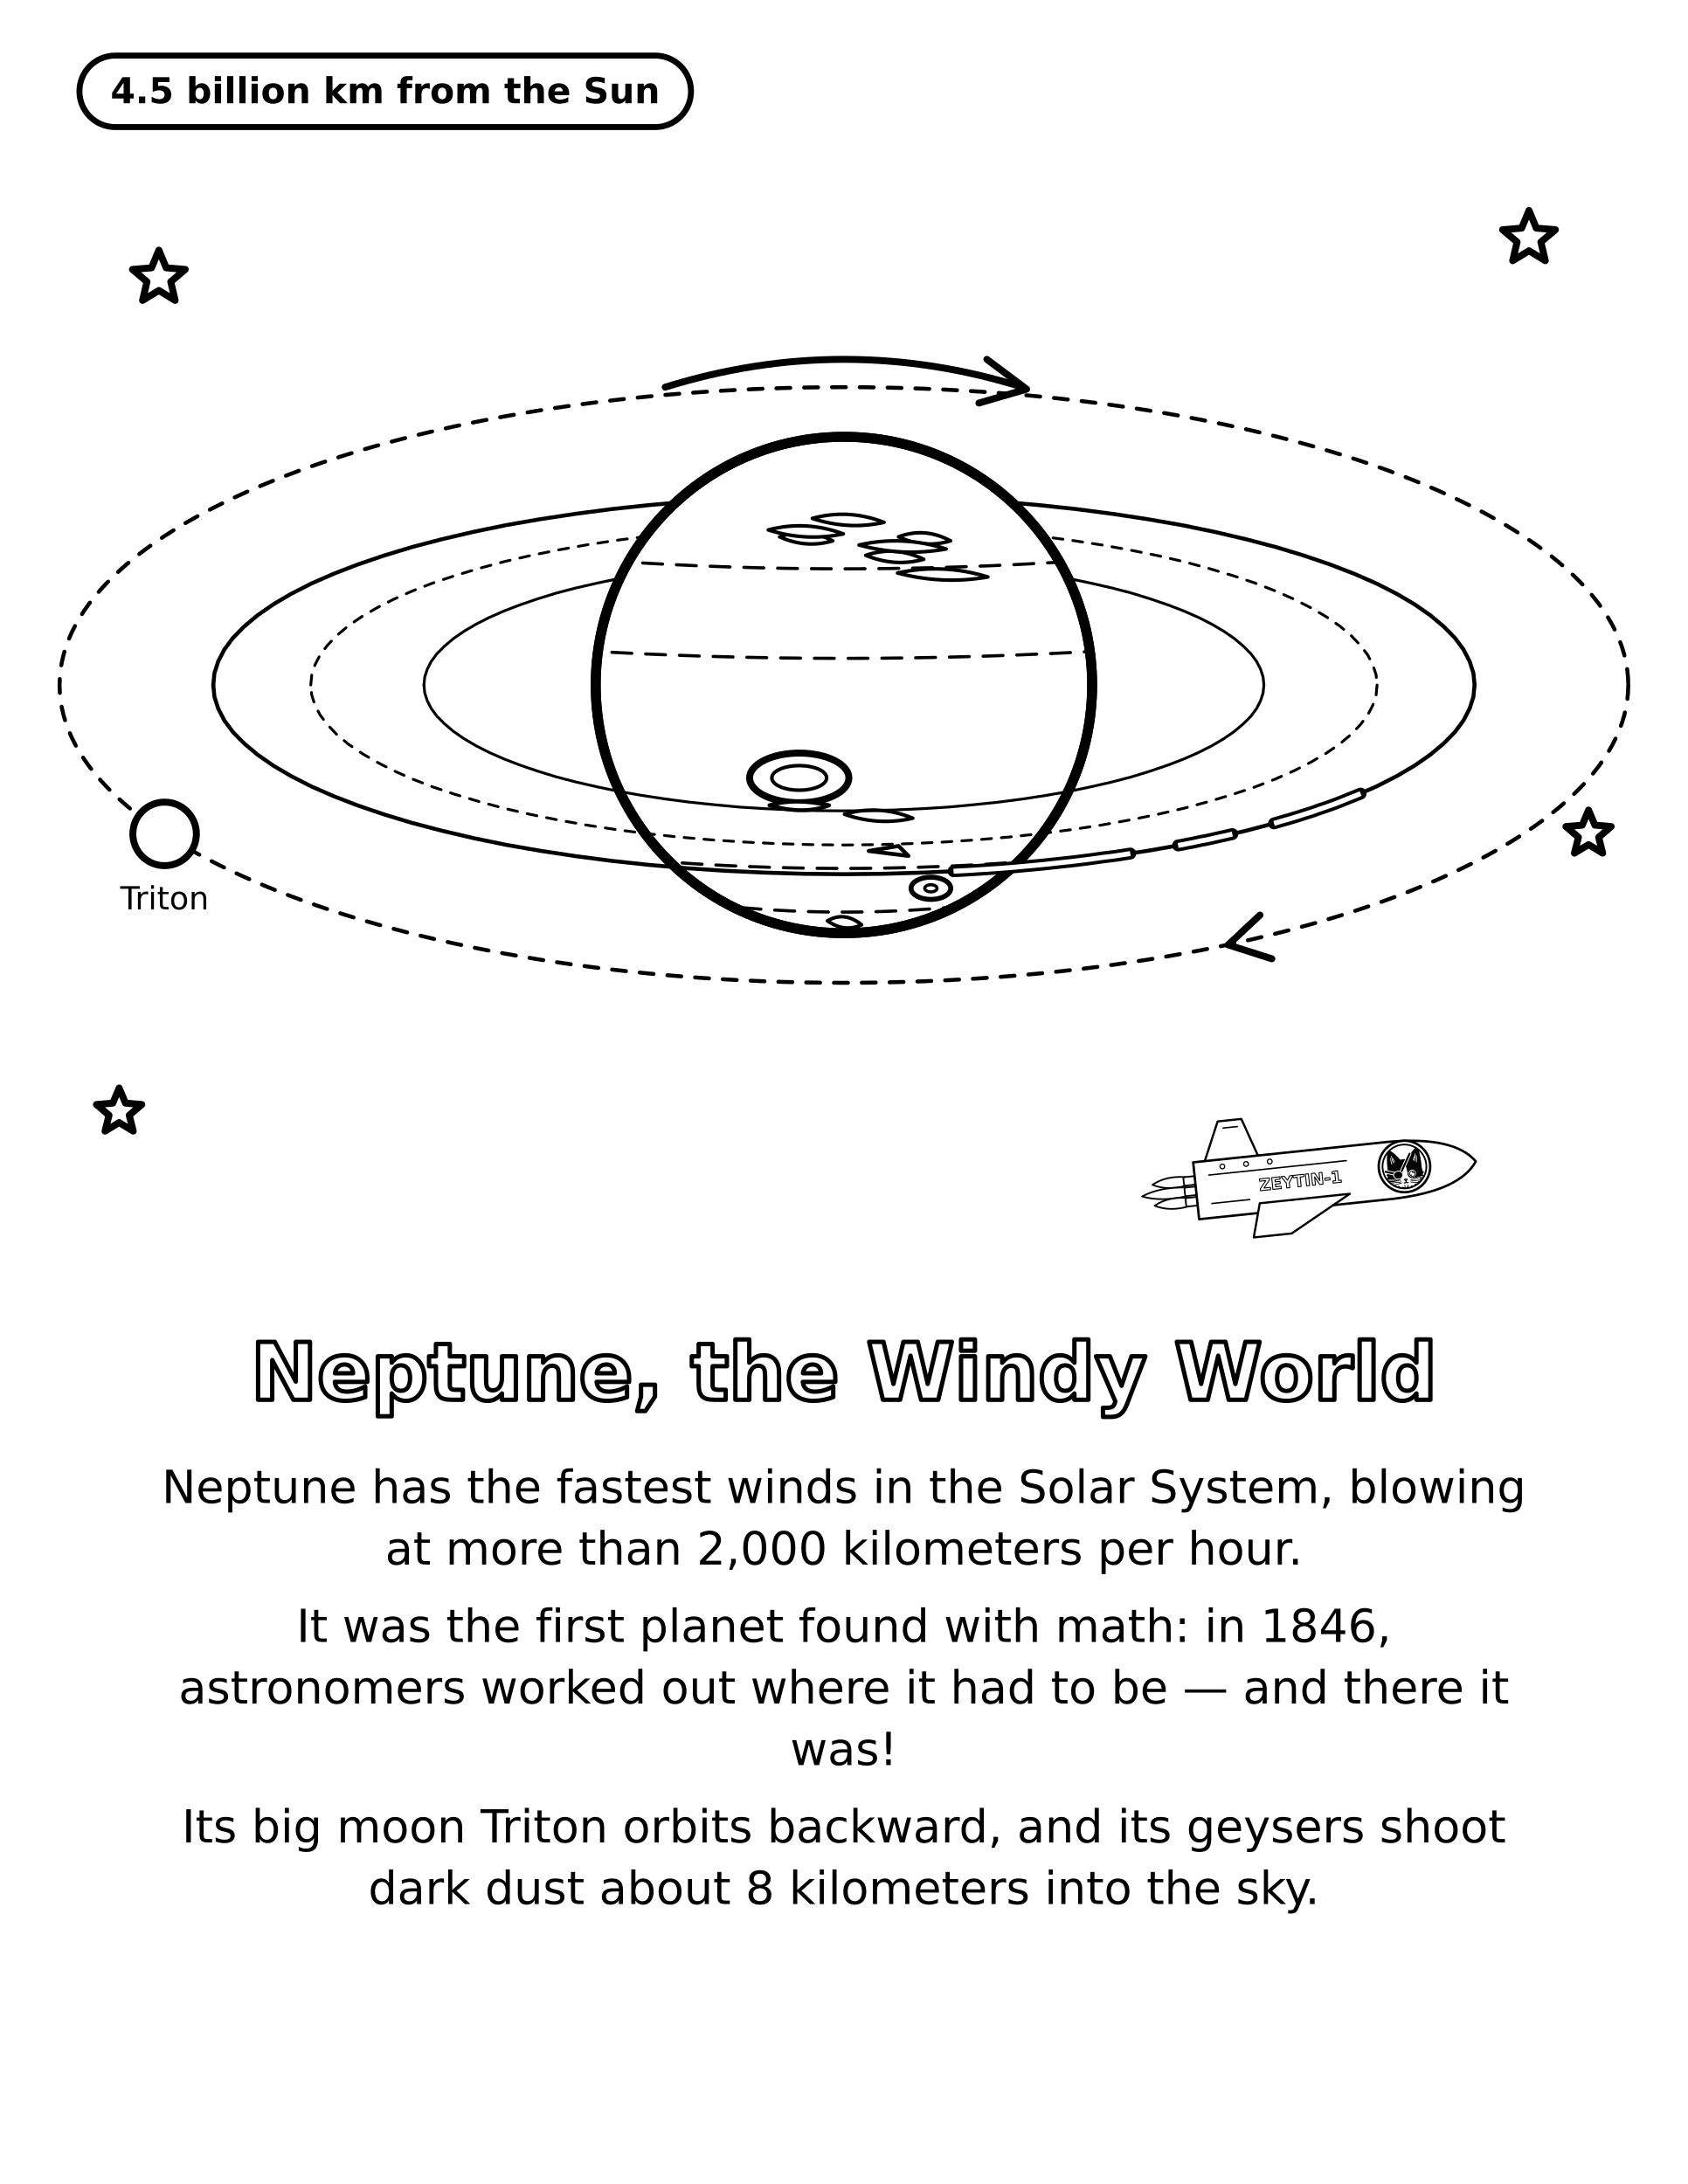
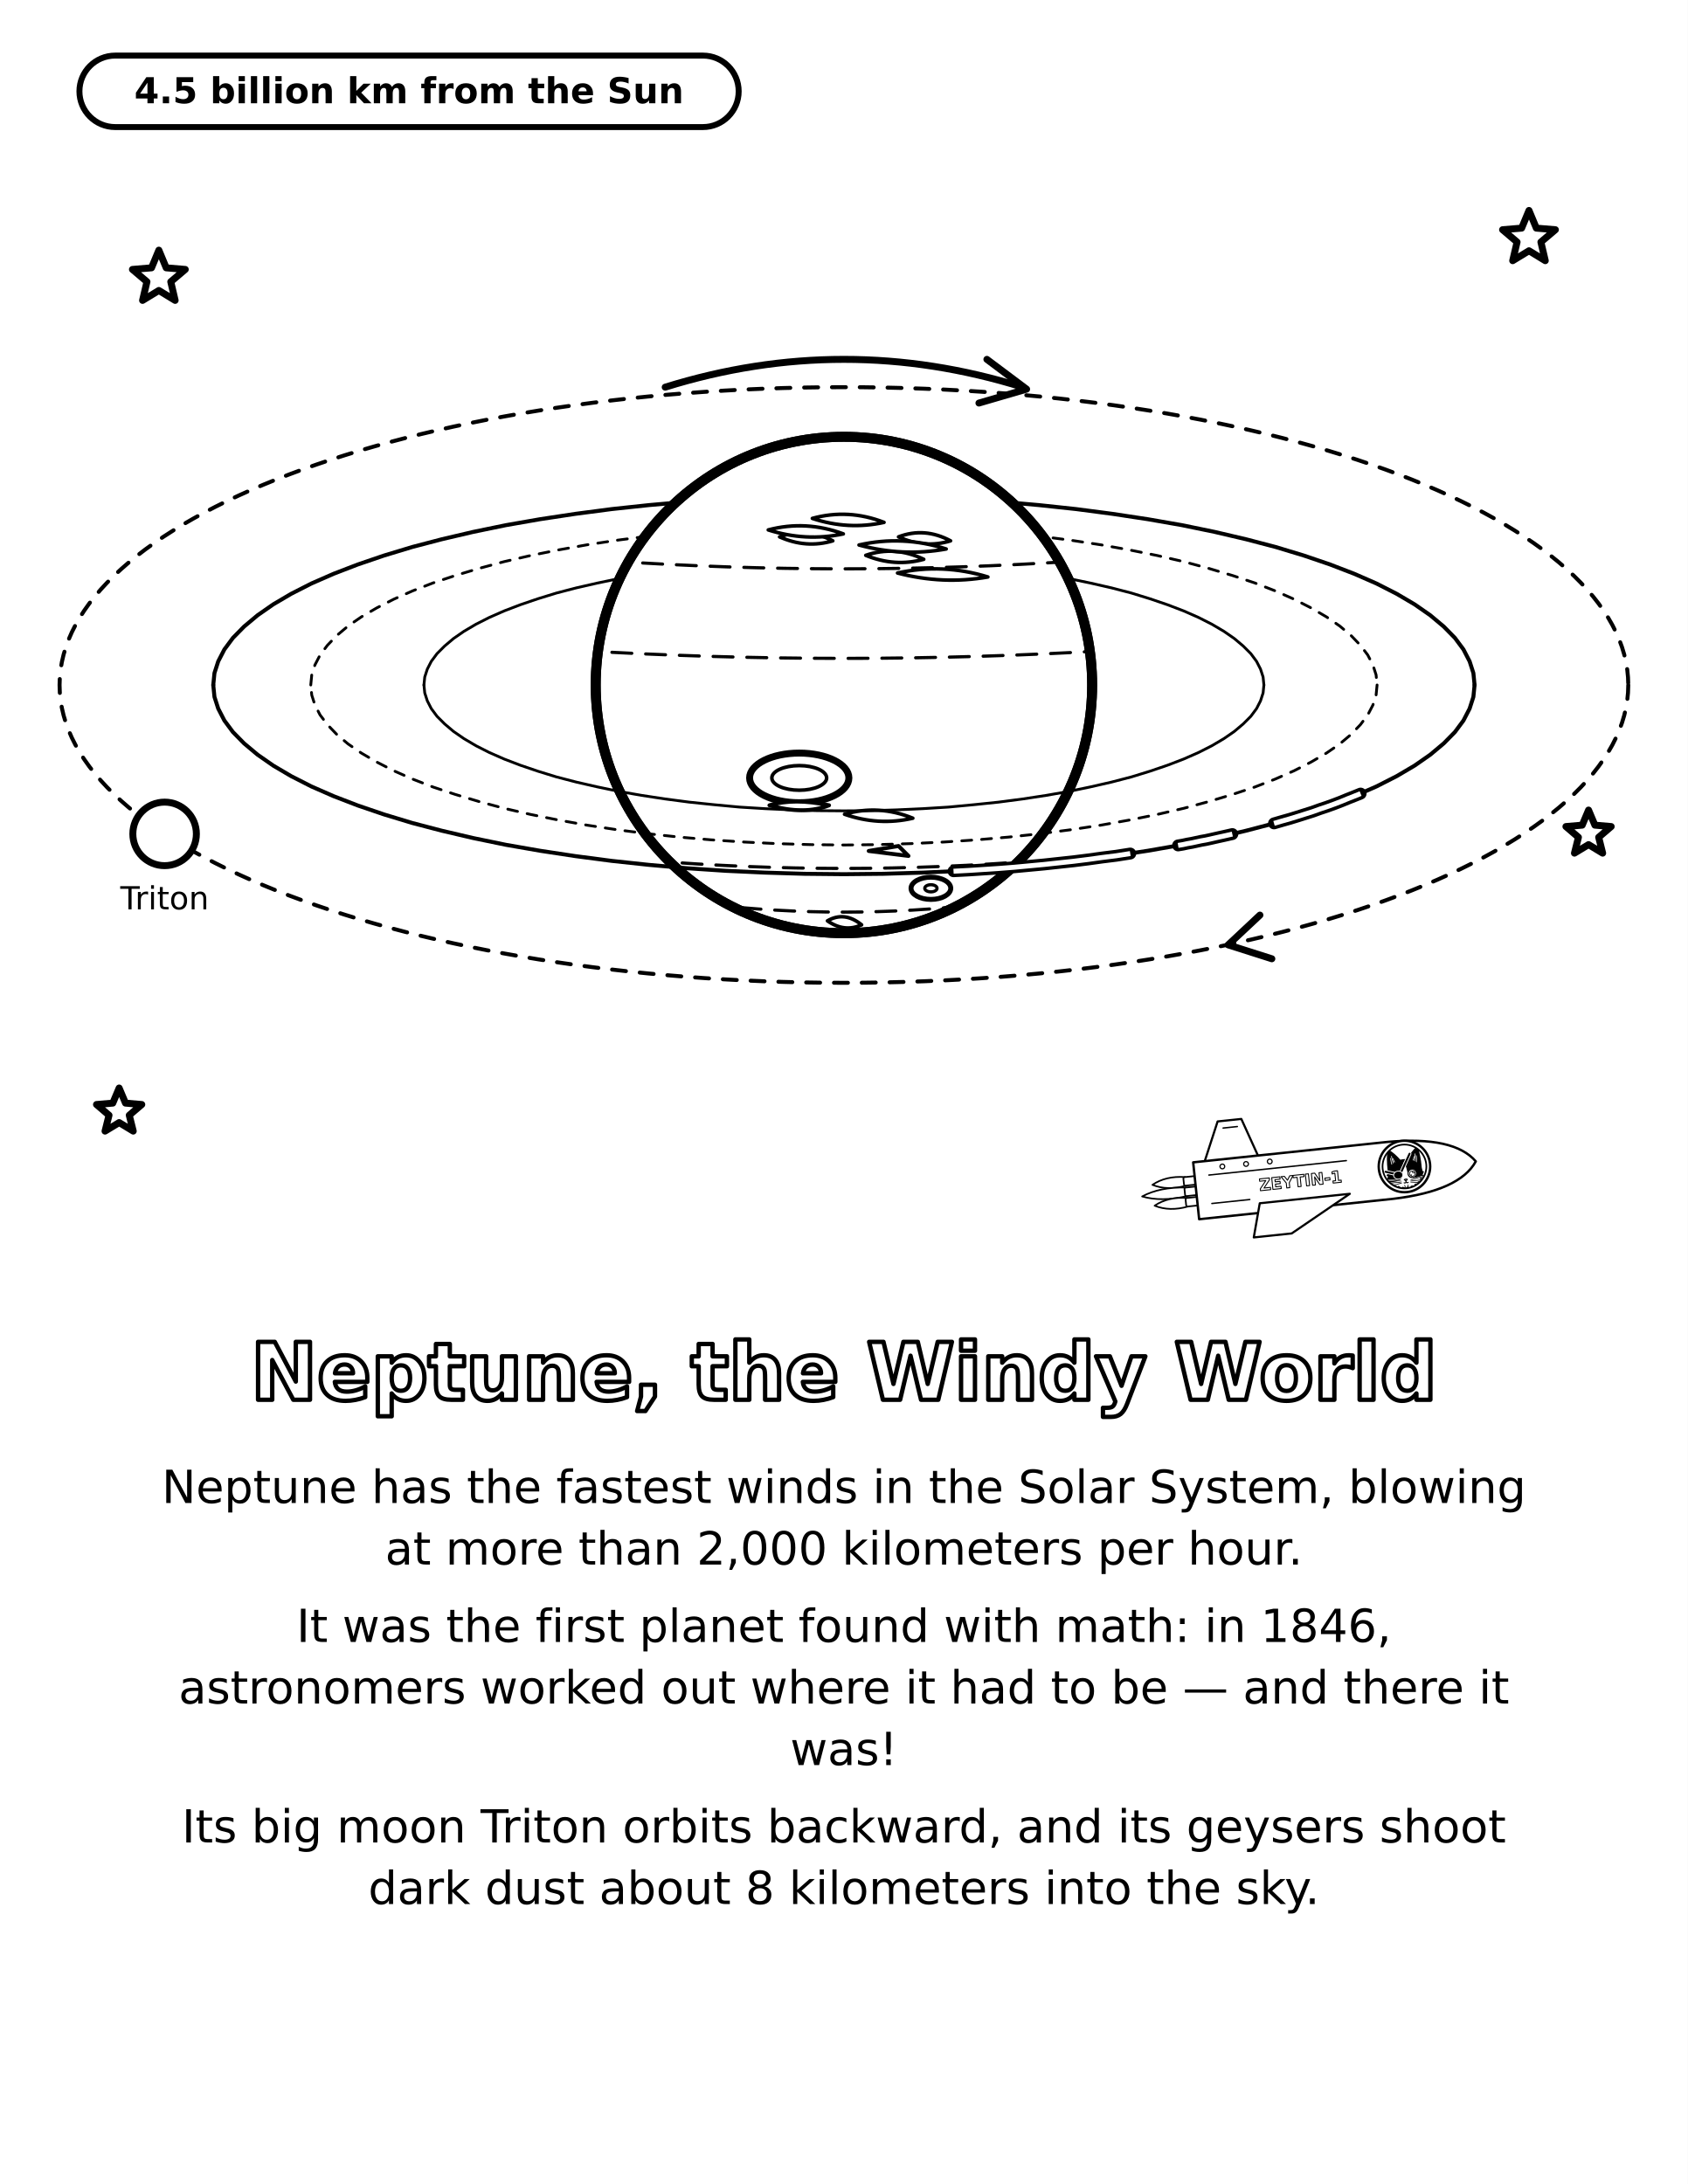
<svg xmlns="http://www.w3.org/2000/svg" viewBox="0 0 850 1100" width="850" height="1100">
  <rect width="850" height="1100" fill="#fff" />
  <path d="M 213.5,345.0 L 213.9,341.0 L 215.2,337.0 L 217.2,333.1 L 220.1,329.2 L 223.9,325.4 L 228.4,321.6 L 233.6,318.0 L 239.7,314.4 L 246.4,311.0 L 253.9,307.7 L 262.0,304.6 L 270.8,301.6 L 280.2,298.7 L 290.2,296.1 L 300.7,293.7 L 311.7,291.4 L 323.1,289.4 L 334.9,287.6 L 347.1,286.0 L 359.6,284.7 L 372.4,283.5 L 385.4,282.7 L 398.5,282.1 L 411.7,281.7 L 425.0,281.6 L 438.3,281.7 L 451.5,282.1 L 464.6,282.7 L 477.6,283.5 L 490.4,284.7 L 502.9,286.0 L 515.1,287.6 L 526.9,289.4 L 538.3,291.4 L 549.3,293.7 L 559.8,296.1 L 569.8,298.7 L 579.2,301.6 L 588.0,304.6 L 596.1,307.7 L 603.6,311.0 L 610.3,314.4 L 616.4,318.0 L 621.6,321.6 L 626.1,325.4 L 629.9,329.2 L 632.8,333.1 L 634.8,337.0 L 636.1,341.0 L 636.5,345.0" fill="none" stroke="#000" stroke-linejoin="round" stroke-linecap="round" stroke-width="1.40" />
  <path d="M 156.5,345.0 L 157.0,339.9 L 158.6,334.9 L 161.2,329.9 L 164.9,325.0 L 169.6,320.1 L 175.3,315.3 L 182.0,310.7 L 189.7,306.2 L 198.3,301.8 L 207.8,297.6 L 218.1,293.6 L 229.2,289.9 L 241.2,286.3 L 253.8,282.9 L 267.2,279.8 L 281.1,277.0 L 295.6,274.4 L 310.7,272.1 L 326.1,270.1 L 342.0,268.4 L 358.2,267.0 L 374.7,265.9 L 391.3,265.1 L 408.1,264.6 L 425.0,264.4 L 441.9,264.6 L 458.7,265.1 L 475.3,265.9 L 491.8,267.0 L 508.0,268.4 L 523.9,270.1 L 539.3,272.1 L 554.4,274.4 L 568.9,277.0 L 582.8,279.8 L 596.2,282.9 L 608.8,286.3 L 620.8,289.9 L 631.9,293.6 L 642.2,297.6 L 651.7,301.8 L 660.3,306.2 L 668.0,310.7 L 674.7,315.3 L 680.4,320.1 L 685.1,325.0 L 688.8,329.9 L 691.4,334.9 L 693.0,339.9 L 693.5,345.0" fill="none" stroke="#000" stroke-linejoin="round" stroke-linecap="round" stroke-width="1.40" stroke-dasharray="5 5" />
  <path d="M 107.4,345.0 L 108.0,339.0 L 109.9,333.1 L 113.0,327.1 L 117.3,321.3 L 122.9,315.6 L 129.7,309.9 L 137.6,304.4 L 146.6,299.1 L 156.8,293.9 L 168.0,289.0 L 180.2,284.3 L 193.4,279.8 L 207.6,275.5 L 222.5,271.6 L 238.3,267.9 L 254.8,264.5 L 272.0,261.5 L 289.8,258.8 L 308.1,256.4 L 326.8,254.4 L 346.0,252.7 L 365.5,251.4 L 385.2,250.5 L 405.1,249.9 L 425.0,249.7 L 444.9,249.9 L 464.8,250.5 L 484.5,251.4 L 504.0,252.7 L 523.2,254.4 L 541.9,256.4 L 560.2,258.8 L 578.0,261.5 L 595.2,264.5 L 611.7,267.9 L 627.5,271.6 L 642.4,275.5 L 656.6,279.8 L 669.8,284.3 L 682.0,289.0 L 693.2,293.9 L 703.4,299.1 L 712.4,304.4 L 720.3,309.9 L 727.1,315.6 L 732.7,321.3 L 737.0,327.1 L 740.1,333.1 L 742.0,339.0 L 742.6,345.0" fill="none" stroke="#000" stroke-linejoin="round" stroke-linecap="round" stroke-width="2.00" />
  <defs>
    <clipPath id="n425">
      <circle cx="425" cy="345" r="125" />
    </clipPath>
  </defs>
  <circle cx="425" cy="345" r="125" fill="#fff" stroke="#000" stroke-linejoin="round" stroke-linecap="round" stroke-width="5.00" />
  <g clip-path="url(#n425)">
    <path d="M 356.3,455.4 Q 425.0,463.4 493.7,455.4" fill="none" stroke="#000" stroke-linejoin="round" stroke-linecap="round" stroke-width="1.60" stroke-dasharray="10 7" />
    <path d="M 326.6,433.4 Q 425.0,441.4 523.4,433.4" fill="none" stroke="#000" stroke-linejoin="round" stroke-linecap="round" stroke-width="1.60" stroke-dasharray="10 7" />
    <path d="M 291.2,327.6 Q 425.0,335.6 558.8,327.6" fill="none" stroke="#000" stroke-linejoin="round" stroke-linecap="round" stroke-width="1.60" stroke-dasharray="10 7" />
    <path d="M 306.7,282.5 Q 425.0,290.5 543.3,282.5" fill="none" stroke="#000" stroke-linejoin="round" stroke-linecap="round" stroke-width="1.60" stroke-dasharray="10 7" />
    <path d="M 436.0,279.7 q 14.6,-5.0 29.2,2.0 q -14.6,4.0 -29.2,-2.0 Z" fill="#fff" stroke="#000" stroke-linejoin="round" stroke-linecap="round" stroke-width="1.80" />
    <path d="M 392.6,270.4 q 13.4,-5.0 26.8,2.0 q -13.4,4.0 -26.8,-2.0 Z" fill="#fff" stroke="#000" stroke-linejoin="round" stroke-linecap="round" stroke-width="1.80" />
    <path d="M 452.0,288.6 q 22.7,-5.0 45.5,2.0 q -22.7,4.0 -45.5,-2.0 Z" fill="#fff" stroke="#000" stroke-linejoin="round" stroke-linecap="round" stroke-width="1.80" />
    <path d="M 452.5,270.4 q 13.1,-5.0 26.2,2.0 q -13.1,4.0 -26.2,-2.0 Z" fill="#fff" stroke="#000" stroke-linejoin="round" stroke-linecap="round" stroke-width="1.80" />
    <path d="M 409.1,261.1 q 18.1,-5.0 36.1,2.0 q -18.1,4.0 -36.1,-2.0 Z" fill="#fff" stroke="#000" stroke-linejoin="round" stroke-linecap="round" stroke-width="1.80" />
    <path d="M 386.9,266.9 q 18.9,-5.0 37.8,2.0 q -18.9,4.0 -37.8,-2.0 Z" fill="#fff" stroke="#000" stroke-linejoin="round" stroke-linecap="round" stroke-width="1.80" />
    <path d="M 416.7,463.8 q 8.6,-5.0 17.2,2.0 q -8.6,4.0 -17.2,-2.0 Z" fill="#fff" stroke="#000" stroke-linejoin="round" stroke-linecap="round" stroke-width="1.80" />
    <path d="M 432.6,274.5 q 21.9,-5.0 43.9,2.0 q -21.9,4.0 -43.9,-2.0 Z" fill="#fff" stroke="#000" stroke-linejoin="round" stroke-linecap="round" stroke-width="1.80" />
    <path d="M 425.3,410.1 q 17.2,-5.0 34.4,2.0 q -17.2,4.0 -34.4,-2.0 Z" fill="#fff" stroke="#000" stroke-linejoin="round" stroke-linecap="round" stroke-width="1.80" />
    <ellipse cx="402.5" cy="391.8" rx="25.0" ry="12.5" fill="#fff" stroke="#000" stroke-linejoin="round" stroke-linecap="round" stroke-width="3.50" />
    <ellipse cx="402.5" cy="391.8" rx="13.8" ry="6.2" fill="none" stroke="#000" stroke-linejoin="round" stroke-linecap="round" stroke-width="1.80" />
    <path d="M 387.5,405.6 q 12.5,-3.8 30.0,0.0 q -12.5,5.0 -30.0,0.0 Z" fill="#fff" stroke="#000" stroke-linejoin="round" stroke-linecap="round" stroke-width="2.00" />
    <path d="M 437.5,428.6 l 15.0,-2.5 l 5.0,5.0 Z" fill="#fff" stroke="#000" stroke-linejoin="round" stroke-linecap="round" stroke-width="2.00" />
    <ellipse cx="468.8" cy="447.4" rx="10.0" ry="5.6" fill="#fff" stroke="#000" stroke-linejoin="round" stroke-linecap="round" stroke-width="2.50" />
    <ellipse cx="468.8" cy="447.4" rx="3.1" ry="1.8" fill="#fff" stroke="#000" stroke-linejoin="round" stroke-linecap="round" stroke-width="1.60" />
  </g>
  <circle cx="425" cy="345" r="125" fill="none" stroke="#000" stroke-linejoin="round" stroke-linecap="round" stroke-width="5.00" />
  <path d="M 636.5,345.0 L 636.1,349.0 L 634.8,353.0 L 632.8,356.9 L 629.9,360.8 L 626.1,364.6 L 621.6,368.4 L 616.4,372.0 L 610.3,375.6 L 603.6,379.0 L 596.1,382.3 L 588.0,385.4 L 579.2,388.4 L 569.8,391.3 L 559.8,393.9 L 549.3,396.3 L 538.3,398.6 L 526.9,400.6 L 515.1,402.4 L 502.9,404.0 L 490.4,405.3 L 477.6,406.5 L 464.6,407.3 L 451.5,407.9 L 438.3,408.3 L 425.0,408.4 L 411.7,408.3 L 398.5,407.9 L 385.4,407.3 L 372.4,406.5 L 359.6,405.3 L 347.1,404.0 L 334.9,402.4 L 323.1,400.6 L 311.7,398.6 L 300.7,396.3 L 290.2,393.9 L 280.2,391.3 L 270.8,388.4 L 262.0,385.4 L 253.9,382.3 L 246.4,379.0 L 239.7,375.6 L 233.6,372.0 L 228.4,368.4 L 223.9,364.6 L 220.1,360.8 L 217.2,356.9 L 215.2,353.0 L 213.9,349.0 L 213.5,345.0" fill="none" stroke="#000" stroke-linejoin="round" stroke-linecap="round" stroke-width="1.40" />
  <path d="M 693.5,345.0 L 693.0,350.1 L 691.4,355.1 L 688.8,360.1 L 685.1,365.0 L 680.4,369.9 L 674.7,374.7 L 668.0,379.3 L 660.3,383.8 L 651.7,388.2 L 642.2,392.4 L 631.9,396.4 L 620.8,400.1 L 608.8,403.7 L 596.2,407.1 L 582.8,410.2 L 568.9,413.0 L 554.4,415.6 L 539.3,417.9 L 523.9,419.9 L 508.0,421.6 L 491.8,423.0 L 475.3,424.1 L 458.7,424.9 L 441.9,425.4 L 425.0,425.6 L 408.1,425.4 L 391.3,424.9 L 374.7,424.1 L 358.2,423.0 L 342.0,421.6 L 326.1,419.9 L 310.7,417.9 L 295.6,415.6 L 281.1,413.0 L 267.2,410.2 L 253.8,407.1 L 241.2,403.7 L 229.2,400.1 L 218.1,396.4 L 207.8,392.4 L 198.3,388.2 L 189.7,383.8 L 182.0,379.3 L 175.3,374.7 L 169.6,369.9 L 164.9,365.0 L 161.2,360.1 L 158.6,355.1 L 157.0,350.1 L 156.5,345.0" fill="none" stroke="#000" stroke-linejoin="round" stroke-linecap="round" stroke-width="1.40" stroke-dasharray="5 5" />
  <path d="M 742.6,345.0 L 742.0,351.0 L 740.1,356.9 L 737.0,362.9 L 732.7,368.7 L 727.1,374.4 L 720.3,380.1 L 712.4,385.6 L 703.4,390.9 L 693.2,396.1 L 682.0,401.0 L 669.8,405.7 L 656.6,410.2 L 642.4,414.5 L 627.5,418.4 L 611.7,422.1 L 595.2,425.5 L 578.0,428.5 L 560.2,431.2 L 541.9,433.6 L 523.2,435.6 L 504.0,437.3 L 484.5,438.6 L 464.8,439.5 L 444.9,440.1 L 425.0,440.3 L 405.1,440.1 L 385.2,439.5 L 365.5,438.6 L 346.0,437.3 L 326.8,435.6 L 308.1,433.6 L 289.8,431.2 L 272.0,428.5 L 254.8,425.5 L 238.3,422.1 L 222.5,418.4 L 207.6,414.5 L 193.4,410.2 L 180.2,405.7 L 168.0,401.0 L 156.8,396.1 L 146.6,390.9 L 137.6,385.6 L 129.7,380.1 L 122.9,374.4 L 117.3,368.7 L 113.0,362.9 L 109.9,356.9 L 108.0,351.0 L 107.4,345.0" fill="none" stroke="#000" stroke-linejoin="round" stroke-linecap="round" stroke-width="2.00" />
  <path d="M 685.2,399.7 L 682.0,401.0 L 678.7,402.3 L 675.3,403.7 L 671.9,405.0 L 668.3,406.3 L 664.7,407.5 L 661.1,408.8 L 657.3,410.0 L 653.5,411.2 L 649.6,412.4 L 645.7,413.5 L 641.6,414.7" fill="none" stroke="#000" stroke-linejoin="round" stroke-linecap="round" stroke-width="6.00" />
  <path d="M 685.2,399.7 L 682.0,401.0 L 678.7,402.3 L 675.3,403.7 L 671.9,405.0 L 668.3,406.3 L 664.7,407.5 L 661.1,408.8 L 657.3,410.0 L 653.5,411.2 L 649.6,412.4 L 645.7,413.5 L 641.6,414.7" fill="none" stroke="#fff" stroke-width="2.50" />
  <path d="M 620.6,420.1 L 618.4,420.6 L 616.2,421.1 L 613.9,421.6 L 611.7,422.1 L 609.5,422.6 L 607.2,423.1 L 604.9,423.5 L 602.6,424.0 L 600.3,424.5 L 598.0,424.9 L 595.7,425.4 L 593.3,425.8" fill="none" stroke="#000" stroke-linejoin="round" stroke-linecap="round" stroke-width="6.00" />
  <path d="M 620.6,420.1 L 618.4,420.6 L 616.2,421.1 L 613.9,421.6 L 611.7,422.1 L 609.5,422.6 L 607.2,423.1 L 604.9,423.5 L 602.6,424.0 L 600.3,424.5 L 598.0,424.9 L 595.7,425.4 L 593.3,425.8" fill="none" stroke="#fff" stroke-width="2.50" />
  <path d="M 569.2,429.9 L 562.2,431.0 L 555.0,431.9 L 547.8,432.9 L 540.6,433.8 L 533.2,434.6 L 525.8,435.4 L 518.3,436.1 L 510.8,436.8 L 503.2,437.4 L 495.6,437.9 L 487.9,438.4 L 480.2,438.8" fill="none" stroke="#000" stroke-linejoin="round" stroke-linecap="round" stroke-width="6.00" />
  <path d="M 569.2,429.9 L 562.2,431.0 L 555.0,431.9 L 547.8,432.9 L 540.6,433.8 L 533.2,434.6 L 525.8,435.4 L 518.3,436.1 L 510.8,436.8 L 503.2,437.4 L 495.6,437.9 L 487.9,438.4 L 480.2,438.8" fill="none" stroke="#fff" stroke-width="2.50" />
  <ellipse cx="425" cy="345" rx="395" ry="150" fill="none" stroke="#000" stroke-linejoin="round" stroke-linecap="round" stroke-width="2" stroke-dasharray="7 7" />
  <circle cx="82.9" cy="420.0" r="16" fill="#fff" stroke="#000" stroke-linejoin="round" stroke-linecap="round" stroke-width="3.5" />
  <text x="82.9" y="458.0" text-anchor="middle" font-family="DejaVu Sans" font-size="16" fill="#000">Triton</text>
  <path d="M 634.5,460.9 L 618.5,475.9 L 640.5,482.9" fill="none" stroke="#000" stroke-linejoin="round" stroke-linecap="round" stroke-width="3.5" />
  <path d="M 335,195 Q 425,167 515,195" fill="none" stroke="#000" stroke-linejoin="round" stroke-linecap="round" stroke-width="3.5" />
  <path d="M 497,181 L 517,196 L 493,203" fill="none" stroke="#000" stroke-linejoin="round" stroke-linecap="round" stroke-width="3.5" />
  <g transform="translate(600,600) rotate(-6) scale(0.24)">
    <path d="M -10,-31 Q -50,-38 -80,-22 Q -50,-6 -10,-13 Z" fill="#fff" stroke="#000" stroke-linejoin="round" stroke-linecap="round" stroke-width="3.5" />
    <path d="M -10,-9 Q -65.0,-16 -104.0,0 Q -65.0,16 -10,9 Z" fill="#fff" stroke="#000" stroke-linejoin="round" stroke-linecap="round" stroke-width="3.5" />
    <path d="M -10,13 Q -50,6 -80,22 Q -50,38 -10,31 Z" fill="#fff" stroke="#000" stroke-linejoin="round" stroke-linecap="round" stroke-width="3.5" />
    <path d="M 30,-50 L 70,-140 L 120,-140 L 150,-50 Z" fill="#fff" stroke="#000" stroke-linejoin="round" stroke-linecap="round" stroke-width="4.5" />
    <path d="M 80,-125 L 110,-125" fill="none" stroke="#000" stroke-linejoin="round" stroke-linecap="round" stroke-width="3" />
    <rect x="-14" y="-31" width="26" height="18" rx="3" fill="#fff" stroke="#000" stroke-linejoin="round" stroke-linecap="round" stroke-width="3.5" />
    <rect x="-14" y="-9" width="26" height="18" rx="3" fill="#fff" stroke="#000" stroke-linejoin="round" stroke-linecap="round" stroke-width="3.5" />
    <rect x="-14" y="13" width="26" height="18" rx="3" fill="#fff" stroke="#000" stroke-linejoin="round" stroke-linecap="round" stroke-width="3.5" />
    <path d="M 10,-60 L 420,-60 Q 560,-58 600,0 Q 560,58 420,60 L 10,60 Z" fill="#fff" stroke="#000" stroke-linejoin="round" stroke-linecap="round" stroke-width="5" />
    <path d="M 140,40 L 330,40 L 200,110 L 120,110 Z" fill="#fff" stroke="#000" stroke-linejoin="round" stroke-linecap="round" stroke-width="4.5" />
    <path d="M 40,-30 L 330,-30 M 40,30 L 120,30" fill="none" stroke="#000" stroke-linejoin="round" stroke-linecap="round" stroke-width="3" />
    <circle cx="70" cy="-45" r="5" fill="#fff" stroke="#000" stroke-linejoin="round" stroke-linecap="round" stroke-width="2.5" />
    <circle cx="120" cy="-45" r="5" fill="#fff" stroke="#000" stroke-linejoin="round" stroke-linecap="round" stroke-width="2.5" />
    <circle cx="170" cy="-45" r="5" fill="#fff" stroke="#000" stroke-linejoin="round" stroke-linecap="round" stroke-width="2.5" />
    <text x="230" y="14" text-anchor="middle" font-family="DejaVu Sans" font-weight="bold" font-size="34" fill="#fff" stroke="#000" stroke-width="2" stroke-linejoin="round">ZEYTIN-1</text>
    <defs>
      <clipPath id="wr">
        <circle cx="450" cy="-5" r="46" />
      </clipPath>
    </defs>
    <circle cx="450" cy="-5" r="54" fill="#fff" stroke="#000" stroke-linejoin="round" stroke-linecap="round" stroke-width="5" />
    <g clip-path="url(#wr)">
      <g transform="translate(450,-5) rotate(0) translate(0,15) scale(0.27)">
        <defs>
          <clipPath id="hcr">
            <path d="M 140.4,0.0 L 139.6,2.0 L 138.6,4.0 L 137.6,6.0 L 136.6,7.9 L 135.4,9.8 L 134.3,11.7 L 133.2,13.6 L 132.0,15.4 L 130.9,17.2 L 129.8,19.0 L 128.8,20.8 L 127.8,22.6 L 127.0,24.4 L 126.2,26.1 L 144.3,32.1 L 141.7,33.7 L 139.1,35.3 L 136.3,36.8 L 133.5,38.2 L 130.8,39.6 L 128.4,40.9 L 126.0,42.3 L 123.8,43.7 L 121.8,45.1 L 119.9,46.5 L 118.2,47.9 L 116.6,49.3 L 115.1,50.8 L 113.8,52.4 L 130.6,62.6 L 127.0,63.4 L 123.5,64.1 L 120.2,64.8 L 117.0,65.6 L 114.1,66.4 L 111.2,67.1 L 108.5,68.0 L 106.0,68.8 L 103.6,69.7 L 101.4,70.7 L 99.2,71.7 L 97.2,72.7 L 95.3,73.9 L 93.6,75.1 L 106.6,88.6 L 102.9,88.5 L 99.3,88.5 L 95.9,88.5 L 92.6,88.5 L 89.5,88.6 L 86.5,88.8 L 83.7,89.0 L 81.0,89.3 L 78.4,89.6 L 75.9,90.0 L 73.5,90.6 L 71.3,91.2 L 69.1,91.8 L 67.0,92.6 L 75.4,108.5 L 71.8,107.6 L 68.4,106.8 L 65.1,106.1 L 61.9,105.4 L 58.8,104.8 L 55.9,104.3 L 53.1,103.9 L 50.4,103.6 L 47.8,103.4 L 45.3,103.3 L 42.8,103.3 L 40.4,103.4 L 38.1,103.6 L 35.9,103.9 L 39.0,121.0 L 35.8,119.4 L 32.8,117.9 L 29.8,116.5 L 26.9,115.1 L 24.2,113.9 L 21.5,112.8 L 18.9,111.8 L 16.4,110.9 L 13.9,110.2 L 11.5,109.5 L 9.2,109.0 L 6.8,108.5 L 4.5,108.2 L 2.3,108.1 L 0.0,125.3 L -2.6,123.0 L -5.1,120.9 L -7.5,118.9 L -9.8,117.0 L -12.1,115.2 L -14.4,113.6 L -16.6,112.1 L -18.7,110.7 L -20.9,109.4 L -23.0,108.3 L -25.1,107.2 L -27.2,106.3 L -29.3,105.5 L -31.5,104.9 L -39.0,121.0 L -40.8,118.3 L -42.6,115.7 L -44.3,113.2 L -46.0,110.9 L -47.6,108.7 L -49.3,106.6 L -50.9,104.7 L -52.6,102.9 L -54.2,101.2 L -55.9,99.6 L -57.6,98.2 L -59.4,96.8 L -61.2,95.6 L -63.1,94.5 L -75.4,108.5 L -76.3,105.5 L -77.2,102.6 L -78.1,99.9 L -79.0,97.2 L -79.9,94.8 L -80.8,92.4 L -81.8,90.2 L -82.8,88.1 L -83.9,86.1 L -85.0,84.2 L -86.3,82.4 L -87.5,80.8 L -88.9,79.2 L -90.4,77.7 L -106.6,88.6 L -106.5,85.5 L -106.5,82.5 L -106.5,79.7 L -106.6,77.0 L -106.7,74.4 L -106.8,71.9 L -107.1,69.5 L -107.4,67.3 L -107.9,65.1 L -108.4,63.0 L -109.0,61.1 L -109.7,59.2 L -110.6,57.4 L -111.5,55.7 L -130.6,62.6 L -129.5,59.7 L -128.6,56.8 L -127.7,54.1 L -126.9,51.4 L -126.2,48.9 L -125.6,46.5 L -125.1,44.1 L -124.7,41.9 L -124.5,39.7 L -124.3,37.6 L -124.3,35.6 L -124.4,33.6 L -124.7,31.7 L -125.0,29.8 L -125.6,28.0 L -142.0,29.4 L -140.0,26.8 L -138.2,24.4 L -136.6,22.1 L -135.2,19.8 L -134.0,17.6 L -133.0,15.5 L -132.2,13.5 L -131.5,11.5 L -131.0,9.5 L -130.6,7.6 L -130.3,5.7 L -130.1,3.8 L -130.0,1.9 L -140.4,0.0 L -138.5,-2.0 L -136.8,-4.0 L -135.3,-5.9 L -134.0,-7.8 L -132.8,-9.7 L -131.7,-11.5 L -130.8,-13.3 L -129.9,-15.2 L -129.2,-17.0 L -128.5,-18.8 L -127.9,-20.7 L -127.3,-22.5 L -126.7,-24.3 L -126.1,-26.1 L -125.6,-28.0 L -125.7,-29.9 L -124.5,-31.6 L -123.6,-33.4 L -122.9,-35.2 L -122.2,-36.9 L -121.4,-38.7 L -120.5,-40.5 L -119.7,-42.2 L -118.8,-43.9 L -117.8,-45.6 L -116.8,-47.3 L -115.8,-49.0 L -114.8,-50.7 L -113.7,-52.4 L -112.6,-54.0 L -111.4,-55.6 L -110.2,-57.2 L -109.0,-58.8 L -107.8,-60.4 L -106.5,-61.9 L -105.2,-63.5 L -103.8,-65.0 L -102.4,-66.5 L -101.0,-68.0 L -99.6,-69.4 L -98.1,-70.9 L -96.6,-72.3 L -95.1,-73.7 L -93.5,-75.0 L -91.9,-76.4 L -90.3,-77.7 L -88.7,-79.0 L -87.0,-80.3 L -85.3,-81.5 L -83.6,-82.7 L -81.8,-83.9 L -80.0,-85.1 L -78.2,-86.3 L -76.4,-87.4 L -74.6,-88.5 L -72.7,-89.5 L -70.8,-90.6 L -68.9,-91.6 L -67.0,-92.6 L -65.0,-93.5 L -63.0,-94.5 L -61.0,-95.4 L -59.0,-96.2 L -57.0,-97.1 L -54.9,-97.9 L -52.9,-98.7 L -50.8,-99.4 L -48.7,-100.1 L -46.6,-100.8 L -44.5,-101.5 L -42.3,-102.1 L -40.2,-102.7 L -38.0,-103.3 L -35.8,-103.8 L -33.6,-104.3 L -31.4,-104.8 L -29.2,-105.2 L -27.0,-105.6 L -24.8,-106.0 L -22.6,-106.4 L -20.3,-106.7 L -18.1,-106.9 L -15.8,-107.2 L -13.6,-107.4 L -11.3,-107.6 L -9.1,-107.7 L -6.8,-107.9 L -4.5,-107.9 L -2.3,-108.0 L -0.0,-108.0 L 2.3,-108.0 L 4.5,-107.9 L 6.8,-107.9 L 9.1,-107.7 L 11.3,-107.6 L 13.6,-107.4 L 15.8,-107.2 L 18.1,-106.9 L 20.3,-106.7 L 22.6,-106.4 L 24.8,-106.0 L 27.0,-105.6 L 29.2,-105.2 L 31.4,-104.8 L 33.6,-104.3 L 35.8,-103.8 L 38.0,-103.3 L 40.2,-102.7 L 42.3,-102.1 L 44.5,-101.5 L 46.6,-100.8 L 48.7,-100.1 L 50.8,-99.4 L 52.9,-98.7 L 54.9,-97.9 L 57.0,-97.1 L 59.0,-96.2 L 61.0,-95.4 L 63.0,-94.5 L 65.0,-93.5 L 67.0,-92.6 L 68.9,-91.6 L 70.8,-90.6 L 72.7,-89.5 L 74.6,-88.5 L 76.4,-87.4 L 78.2,-86.3 L 80.0,-85.1 L 81.8,-83.9 L 83.6,-82.7 L 85.3,-81.5 L 87.0,-80.3 L 88.7,-79.0 L 90.3,-77.7 L 91.9,-76.4 L 93.5,-75.0 L 95.1,-73.7 L 96.6,-72.3 L 98.1,-70.9 L 99.6,-69.4 L 101.0,-68.0 L 102.4,-66.5 L 103.8,-65.0 L 105.2,-63.5 L 106.5,-61.9 L 107.8,-60.4 L 109.0,-58.8 L 110.2,-57.2 L 111.4,-55.6 L 112.6,-54.0 L 113.7,-52.4 L 114.8,-50.7 L 115.8,-49.0 L 116.8,-47.3 L 117.8,-45.6 L 118.8,-43.9 L 119.7,-42.2 L 120.5,-40.5 L 121.4,-38.7 L 122.2,-36.9 L 122.9,-35.2 L 123.6,-33.4 L 124.3,-31.6 L 125.0,-29.8 L 126.9,-28.3 L 127.8,-26.5 L 128.6,-24.7 L 129.2,-22.8 L 129.6,-20.9 L 129.9,-19.0 L 130.2,-17.1 L 130.3,-15.2 L 130.4,-13.3 L 130.4,-11.4 L 130.3,-9.5 L 130.2,-7.6 L 130.2,-5.7 L 130.1,-3.8 L 130.0,-1.9 Z" />
          </clipPath>
        </defs>
        <path d="M -128,-30 Q -130,-140 -112,-195 Q -65,-160 -25,-100 Z" fill="#000" stroke="#000" stroke-linejoin="round" stroke-linecap="round" stroke-width="9.90" />
        <path d="M -92,-70 Q -102,-100.0 -100,-130" fill="none" stroke="#fff" stroke-linecap="round" stroke-width="5.50" />
        <path d="M -80,-80 Q -90,-112.5 -92,-145" fill="none" stroke="#fff" stroke-linecap="round" stroke-width="5.50" />
        <path d="M -68,-88 Q -78,-106.5 -82,-125" fill="none" stroke="#fff" stroke-linecap="round" stroke-width="5.50" />
        <path d="M 128,-30 Q 130,-140 112,-195 Q 65,-160 25,-100 Z" fill="#000" stroke="#000" stroke-linejoin="round" stroke-linecap="round" stroke-width="9.90" />
        <path d="M 92,-70 Q 102,-100.0 100,-130" fill="none" stroke="#fff" stroke-linecap="round" stroke-width="5.50" />
        <path d="M 80,-80 Q 90,-112.5 92,-145" fill="none" stroke="#fff" stroke-linecap="round" stroke-width="5.50" />
        <path d="M 68,-88 Q 78,-106.5 82,-125" fill="none" stroke="#fff" stroke-linecap="round" stroke-width="5.50" />
        <path d="M 140.4,0.0 L 139.6,2.0 L 138.6,4.0 L 137.6,6.0 L 136.6,7.9 L 135.4,9.8 L 134.3,11.7 L 133.2,13.6 L 132.0,15.4 L 130.9,17.2 L 129.8,19.0 L 128.8,20.8 L 127.8,22.6 L 127.0,24.4 L 126.2,26.1 L 144.3,32.1 L 141.7,33.7 L 139.1,35.3 L 136.3,36.8 L 133.5,38.2 L 130.8,39.6 L 128.4,40.9 L 126.0,42.3 L 123.8,43.7 L 121.8,45.1 L 119.9,46.5 L 118.2,47.9 L 116.6,49.3 L 115.1,50.8 L 113.8,52.4 L 130.6,62.6 L 127.0,63.4 L 123.5,64.1 L 120.2,64.8 L 117.0,65.6 L 114.1,66.4 L 111.2,67.1 L 108.5,68.0 L 106.0,68.8 L 103.6,69.7 L 101.4,70.7 L 99.2,71.7 L 97.2,72.7 L 95.3,73.9 L 93.6,75.1 L 106.6,88.6 L 102.9,88.5 L 99.3,88.5 L 95.9,88.5 L 92.6,88.5 L 89.5,88.6 L 86.5,88.8 L 83.7,89.0 L 81.0,89.3 L 78.4,89.6 L 75.9,90.0 L 73.5,90.6 L 71.3,91.2 L 69.1,91.8 L 67.0,92.6 L 75.4,108.5 L 71.8,107.6 L 68.4,106.8 L 65.1,106.1 L 61.9,105.4 L 58.8,104.8 L 55.9,104.3 L 53.1,103.9 L 50.4,103.6 L 47.8,103.4 L 45.3,103.3 L 42.8,103.3 L 40.4,103.4 L 38.1,103.6 L 35.9,103.9 L 39.0,121.0 L 35.8,119.4 L 32.8,117.9 L 29.8,116.5 L 26.9,115.1 L 24.2,113.9 L 21.5,112.8 L 18.9,111.8 L 16.4,110.9 L 13.9,110.2 L 11.5,109.5 L 9.2,109.0 L 6.8,108.5 L 4.5,108.2 L 2.3,108.1 L 0.0,125.3 L -2.6,123.0 L -5.1,120.9 L -7.5,118.9 L -9.8,117.0 L -12.1,115.2 L -14.4,113.6 L -16.6,112.1 L -18.7,110.7 L -20.9,109.4 L -23.0,108.3 L -25.1,107.2 L -27.2,106.3 L -29.3,105.5 L -31.5,104.9 L -39.0,121.0 L -40.8,118.3 L -42.6,115.7 L -44.3,113.2 L -46.0,110.9 L -47.6,108.7 L -49.3,106.6 L -50.9,104.7 L -52.6,102.9 L -54.2,101.2 L -55.9,99.6 L -57.6,98.2 L -59.4,96.8 L -61.2,95.6 L -63.1,94.5 L -75.4,108.5 L -76.3,105.5 L -77.2,102.6 L -78.1,99.9 L -79.0,97.2 L -79.9,94.8 L -80.8,92.4 L -81.8,90.2 L -82.8,88.1 L -83.9,86.1 L -85.0,84.2 L -86.3,82.4 L -87.5,80.8 L -88.9,79.2 L -90.4,77.7 L -106.6,88.6 L -106.5,85.5 L -106.5,82.5 L -106.5,79.7 L -106.6,77.0 L -106.7,74.4 L -106.8,71.9 L -107.1,69.5 L -107.4,67.3 L -107.9,65.1 L -108.4,63.0 L -109.0,61.1 L -109.7,59.2 L -110.6,57.4 L -111.5,55.7 L -130.6,62.6 L -129.5,59.7 L -128.6,56.8 L -127.7,54.1 L -126.9,51.4 L -126.2,48.9 L -125.6,46.5 L -125.1,44.1 L -124.7,41.9 L -124.5,39.7 L -124.3,37.6 L -124.3,35.6 L -124.4,33.6 L -124.7,31.7 L -125.0,29.8 L -125.6,28.0 L -142.0,29.4 L -140.0,26.8 L -138.2,24.4 L -136.6,22.1 L -135.2,19.8 L -134.0,17.6 L -133.0,15.5 L -132.2,13.5 L -131.5,11.5 L -131.0,9.5 L -130.6,7.6 L -130.3,5.7 L -130.1,3.8 L -130.0,1.9 L -140.4,0.0 L -138.5,-2.0 L -136.8,-4.0 L -135.3,-5.9 L -134.0,-7.8 L -132.8,-9.7 L -131.7,-11.5 L -130.8,-13.3 L -129.9,-15.2 L -129.2,-17.0 L -128.5,-18.8 L -127.9,-20.7 L -127.3,-22.5 L -126.7,-24.3 L -126.1,-26.1 L -125.6,-28.0 L -125.7,-29.9 L -124.5,-31.6 L -123.6,-33.4 L -122.9,-35.2 L -122.2,-36.9 L -121.4,-38.7 L -120.5,-40.5 L -119.7,-42.2 L -118.8,-43.9 L -117.8,-45.6 L -116.8,-47.3 L -115.8,-49.0 L -114.8,-50.7 L -113.7,-52.4 L -112.6,-54.0 L -111.4,-55.6 L -110.2,-57.2 L -109.0,-58.8 L -107.8,-60.4 L -106.5,-61.9 L -105.2,-63.5 L -103.8,-65.0 L -102.4,-66.5 L -101.0,-68.0 L -99.6,-69.4 L -98.1,-70.9 L -96.6,-72.3 L -95.1,-73.7 L -93.5,-75.0 L -91.9,-76.4 L -90.3,-77.7 L -88.7,-79.0 L -87.0,-80.3 L -85.3,-81.5 L -83.6,-82.7 L -81.8,-83.9 L -80.0,-85.1 L -78.2,-86.3 L -76.4,-87.4 L -74.6,-88.5 L -72.7,-89.5 L -70.8,-90.6 L -68.9,-91.6 L -67.0,-92.6 L -65.0,-93.5 L -63.0,-94.5 L -61.0,-95.4 L -59.0,-96.2 L -57.0,-97.1 L -54.9,-97.9 L -52.9,-98.7 L -50.8,-99.4 L -48.7,-100.1 L -46.6,-100.8 L -44.5,-101.5 L -42.3,-102.1 L -40.2,-102.7 L -38.0,-103.3 L -35.8,-103.8 L -33.6,-104.3 L -31.4,-104.8 L -29.2,-105.2 L -27.0,-105.6 L -24.8,-106.0 L -22.6,-106.4 L -20.3,-106.7 L -18.1,-106.9 L -15.8,-107.2 L -13.6,-107.4 L -11.3,-107.6 L -9.1,-107.7 L -6.8,-107.9 L -4.5,-107.9 L -2.3,-108.0 L -0.0,-108.0 L 2.3,-108.0 L 4.5,-107.9 L 6.8,-107.9 L 9.1,-107.7 L 11.3,-107.6 L 13.6,-107.4 L 15.8,-107.2 L 18.1,-106.9 L 20.3,-106.7 L 22.6,-106.4 L 24.8,-106.0 L 27.0,-105.6 L 29.2,-105.2 L 31.4,-104.8 L 33.6,-104.3 L 35.8,-103.8 L 38.0,-103.3 L 40.2,-102.7 L 42.3,-102.1 L 44.5,-101.5 L 46.6,-100.8 L 48.7,-100.1 L 50.8,-99.4 L 52.9,-98.7 L 54.9,-97.9 L 57.0,-97.1 L 59.0,-96.2 L 61.0,-95.4 L 63.0,-94.5 L 65.0,-93.5 L 67.0,-92.6 L 68.9,-91.6 L 70.8,-90.6 L 72.7,-89.5 L 74.6,-88.5 L 76.4,-87.4 L 78.2,-86.3 L 80.0,-85.1 L 81.8,-83.9 L 83.6,-82.7 L 85.3,-81.5 L 87.0,-80.3 L 88.7,-79.0 L 90.3,-77.7 L 91.9,-76.4 L 93.5,-75.0 L 95.1,-73.7 L 96.6,-72.3 L 98.1,-70.9 L 99.6,-69.4 L 101.0,-68.0 L 102.4,-66.5 L 103.8,-65.0 L 105.2,-63.5 L 106.5,-61.9 L 107.8,-60.4 L 109.0,-58.8 L 110.2,-57.2 L 111.4,-55.6 L 112.6,-54.0 L 113.7,-52.4 L 114.8,-50.7 L 115.8,-49.0 L 116.8,-47.3 L 117.8,-45.6 L 118.8,-43.9 L 119.7,-42.2 L 120.5,-40.5 L 121.4,-38.7 L 122.2,-36.9 L 122.9,-35.2 L 123.6,-33.4 L 124.3,-31.6 L 125.0,-29.8 L 126.9,-28.3 L 127.8,-26.5 L 128.6,-24.7 L 129.2,-22.8 L 129.6,-20.9 L 129.9,-19.0 L 130.2,-17.1 L 130.3,-15.2 L 130.4,-13.3 L 130.4,-11.4 L 130.3,-9.5 L 130.2,-7.6 L 130.2,-5.7 L 130.1,-3.8 L 130.0,-1.9 Z" fill="#fff" stroke="#000" stroke-linejoin="round" stroke-linecap="round" stroke-width="9.90" />
        <g clip-path="url(#hcr)">
          <path d="M -160,60 L -160,-160 L 160,-160 L 160,22 C 130,30 100,44 76,42 C 48,40 26,30 20,4 C 16,-30 12,-62 0,-92 C -12,-62 -16,-30 -20,4 C -24,30 -40,50 -74,56 C -104,62 -140,60 -160,58 Z" fill="#000" />
        </g>
        <path d="M 116,48 q -12,10 -6,26" fill="none" stroke="#000" stroke-linejoin="round" stroke-linecap="round" stroke-width="5.50" />
        <path d="M -100,82 q 12,6 10,22 M 100,82 q -12,6 -10,22" fill="none" stroke="#000" stroke-linejoin="round" stroke-linecap="round" stroke-width="5.50" />
        <path d="M -14,112 q 6,-12 0,-22 M 14,112 q -6,-12 0,-22" fill="none" stroke="#000" stroke-linejoin="round" stroke-linecap="round" stroke-width="5.50" />
        <path d="M -150,-30 L -78,-6 M -30,-14 L 50,-150" fill="none" stroke="#fff" stroke-linecap="round" stroke-width="28.60" />
        <path d="M -150,-30 L -78,-6 M -30,-14 L 50,-150" fill="none" stroke="#000" stroke-linecap="round" stroke-width="15.40" />
        <ellipse cx="-55" cy="6" rx="36" ry="31" fill="#000" stroke="#fff" stroke-width="6.60" />
        <circle cx="55" cy="4" r="33" fill="#fff" stroke="#000" stroke-linejoin="round" stroke-linecap="round" stroke-width="8.80" />
        <circle cx="55" cy="6" r="21" fill="none" stroke="#000" stroke-linejoin="round" stroke-linecap="round" stroke-width="5.50" />
        <circle cx="65" cy="-6" r="8" fill="#fff" stroke="#000" stroke-linejoin="round" stroke-linecap="round" stroke-width="5.50" />
        <circle cx="45" cy="17" r="4" fill="#fff" stroke="#000" stroke-linejoin="round" stroke-linecap="round" stroke-width="4.40" />
        <path d="M -12,46 Q 0,40 12,46 L 0,58 Z" fill="#fff" stroke="#000" stroke-linejoin="round" stroke-linecap="round" stroke-width="7.70" />
        <path d="M 0,58 L 0,66 M -16,70 Q -8,77 0,66 Q 8,77 16,70" fill="none" stroke="#000" stroke-linejoin="round" stroke-linecap="round" stroke-width="7.70" />
        <path d="M -36,56 Q -95,41.0 -155,34" fill="none" stroke="#fff" stroke-linecap="round" stroke-width="12.10" />
        <path d="M -36,56 Q -95,41.0 -155,34" fill="none" stroke="#000" stroke-linejoin="round" stroke-linecap="round" stroke-width="5.50" />
        <path d="M -36,63 Q -95,59.5 -155,64" fill="none" stroke="#fff" stroke-linecap="round" stroke-width="12.10" />
        <path d="M -36,63 Q -95,59.5 -155,64" fill="none" stroke="#000" stroke-linejoin="round" stroke-linecap="round" stroke-width="5.50" />
        <path d="M -36,70 Q -95,78.0 -155,94" fill="none" stroke="#fff" stroke-linecap="round" stroke-width="12.10" />
        <path d="M -36,70 Q -95,78.0 -155,94" fill="none" stroke="#000" stroke-linejoin="round" stroke-linecap="round" stroke-width="5.50" />
        <path d="M 36,56 Q 95,41.0 155,34" fill="none" stroke="#fff" stroke-linecap="round" stroke-width="12.10" />
        <path d="M 36,56 Q 95,41.0 155,34" fill="none" stroke="#000" stroke-linejoin="round" stroke-linecap="round" stroke-width="5.50" />
        <path d="M 36,63 Q 95,59.5 155,64" fill="none" stroke="#fff" stroke-linecap="round" stroke-width="12.10" />
        <path d="M 36,63 Q 95,59.5 155,64" fill="none" stroke="#000" stroke-linejoin="round" stroke-linecap="round" stroke-width="5.50" />
        <path d="M 36,70 Q 95,78.0 155,94" fill="none" stroke="#fff" stroke-linecap="round" stroke-width="12.10" />
        <path d="M 36,70 Q 95,78.0 155,94" fill="none" stroke="#000" stroke-linejoin="round" stroke-linecap="round" stroke-width="5.50" />
      </g>
    </g>
    <circle cx="450" cy="-5" r="46" fill="none" stroke="#000" stroke-linejoin="round" stroke-linecap="round" stroke-width="3.5" />
  </g>
  <polygon points="80.0,126.0 83.7,134.9 93.3,135.7 86.0,141.9 88.2,151.3 80.0,146.3 71.8,151.3 74.0,141.9 66.7,135.7 76.3,134.9" fill="#fff" stroke="#000" stroke-linejoin="round" stroke-linecap="round" stroke-width="3.5" />
  <polygon points="770.0,106.0 773.7,114.9 783.3,115.7 776.0,121.9 778.2,131.3 770.0,126.3 761.8,131.3 764.0,121.9 756.7,115.7 766.3,114.9" fill="#fff" stroke="#000" stroke-linejoin="round" stroke-linecap="round" stroke-width="3.5" />
  <polygon points="60.0,548.0 63.2,555.6 71.4,556.3 65.1,561.7 67.1,569.7 60.0,565.4 52.9,569.7 54.9,561.7 48.6,556.3 56.8,555.6" fill="#fff" stroke="#000" stroke-linejoin="round" stroke-linecap="round" stroke-width="3.5" />
  <polygon points="800.0,408.0 803.2,415.6 811.4,416.3 805.1,421.7 807.1,429.7 800.0,425.4 792.9,429.7 794.9,421.7 788.6,416.3 796.8,415.6" fill="#fff" stroke="#000" stroke-linejoin="round" stroke-linecap="round" stroke-width="3.5" />
  <text x="425.0" y="705" text-anchor="middle" font-family="DejaVu Sans" font-weight="bold" font-size="40" fill="#fff" stroke="#000" stroke-width="2.2" stroke-linejoin="round">Neptune, the Windy World</text>
  <text x="425.0" y="757" text-anchor="middle" font-family="DejaVu Sans" font-size="23" fill="#000">Neptune has the fastest winds in the Solar System, blowing</text>
  <text x="425.0" y="788" text-anchor="middle" font-family="DejaVu Sans" font-size="23" fill="#000">at more than 2,000 kilometers per hour.</text>
  <text x="425.0" y="827" text-anchor="middle" font-family="DejaVu Sans" font-size="23" fill="#000">It was the first planet found with math: in 1846,</text>
  <text x="425.0" y="858" text-anchor="middle" font-family="DejaVu Sans" font-size="23" fill="#000">astronomers worked out where it had to be — and there it</text>
  <text x="425.0" y="889" text-anchor="middle" font-family="DejaVu Sans" font-size="23" fill="#000">was!</text>
  <text x="425.0" y="928" text-anchor="middle" font-family="DejaVu Sans" font-size="23" fill="#000">Its big moon Triton orbits backward, and its geysers shoot</text>
  <text x="425.0" y="959" text-anchor="middle" font-family="DejaVu Sans" font-size="23" fill="#000">dark dust about 8 kilometers into the sky.</text>
-   <rect x="40" y="28" width="308" height="36" rx="18" fill="#fff" stroke="#000" stroke-linejoin="round" stroke-linecap="round" stroke-width="3" />
-   <text x="194" y="52" text-anchor="middle" font-family="DejaVu Sans" font-weight="bold" font-size="18" fill="#000">4.5 billion km from the Sun</text>
+   <rect x="40" y="28" width="332" height="36" rx="18" fill="#fff" stroke="#000" stroke-linejoin="round" stroke-linecap="round" stroke-width="3" />
+   <text x="206" y="52" text-anchor="middle" font-family="DejaVu Sans" font-weight="bold" font-size="18" fill="#000">4.5 billion km from the Sun</text>
</svg>
